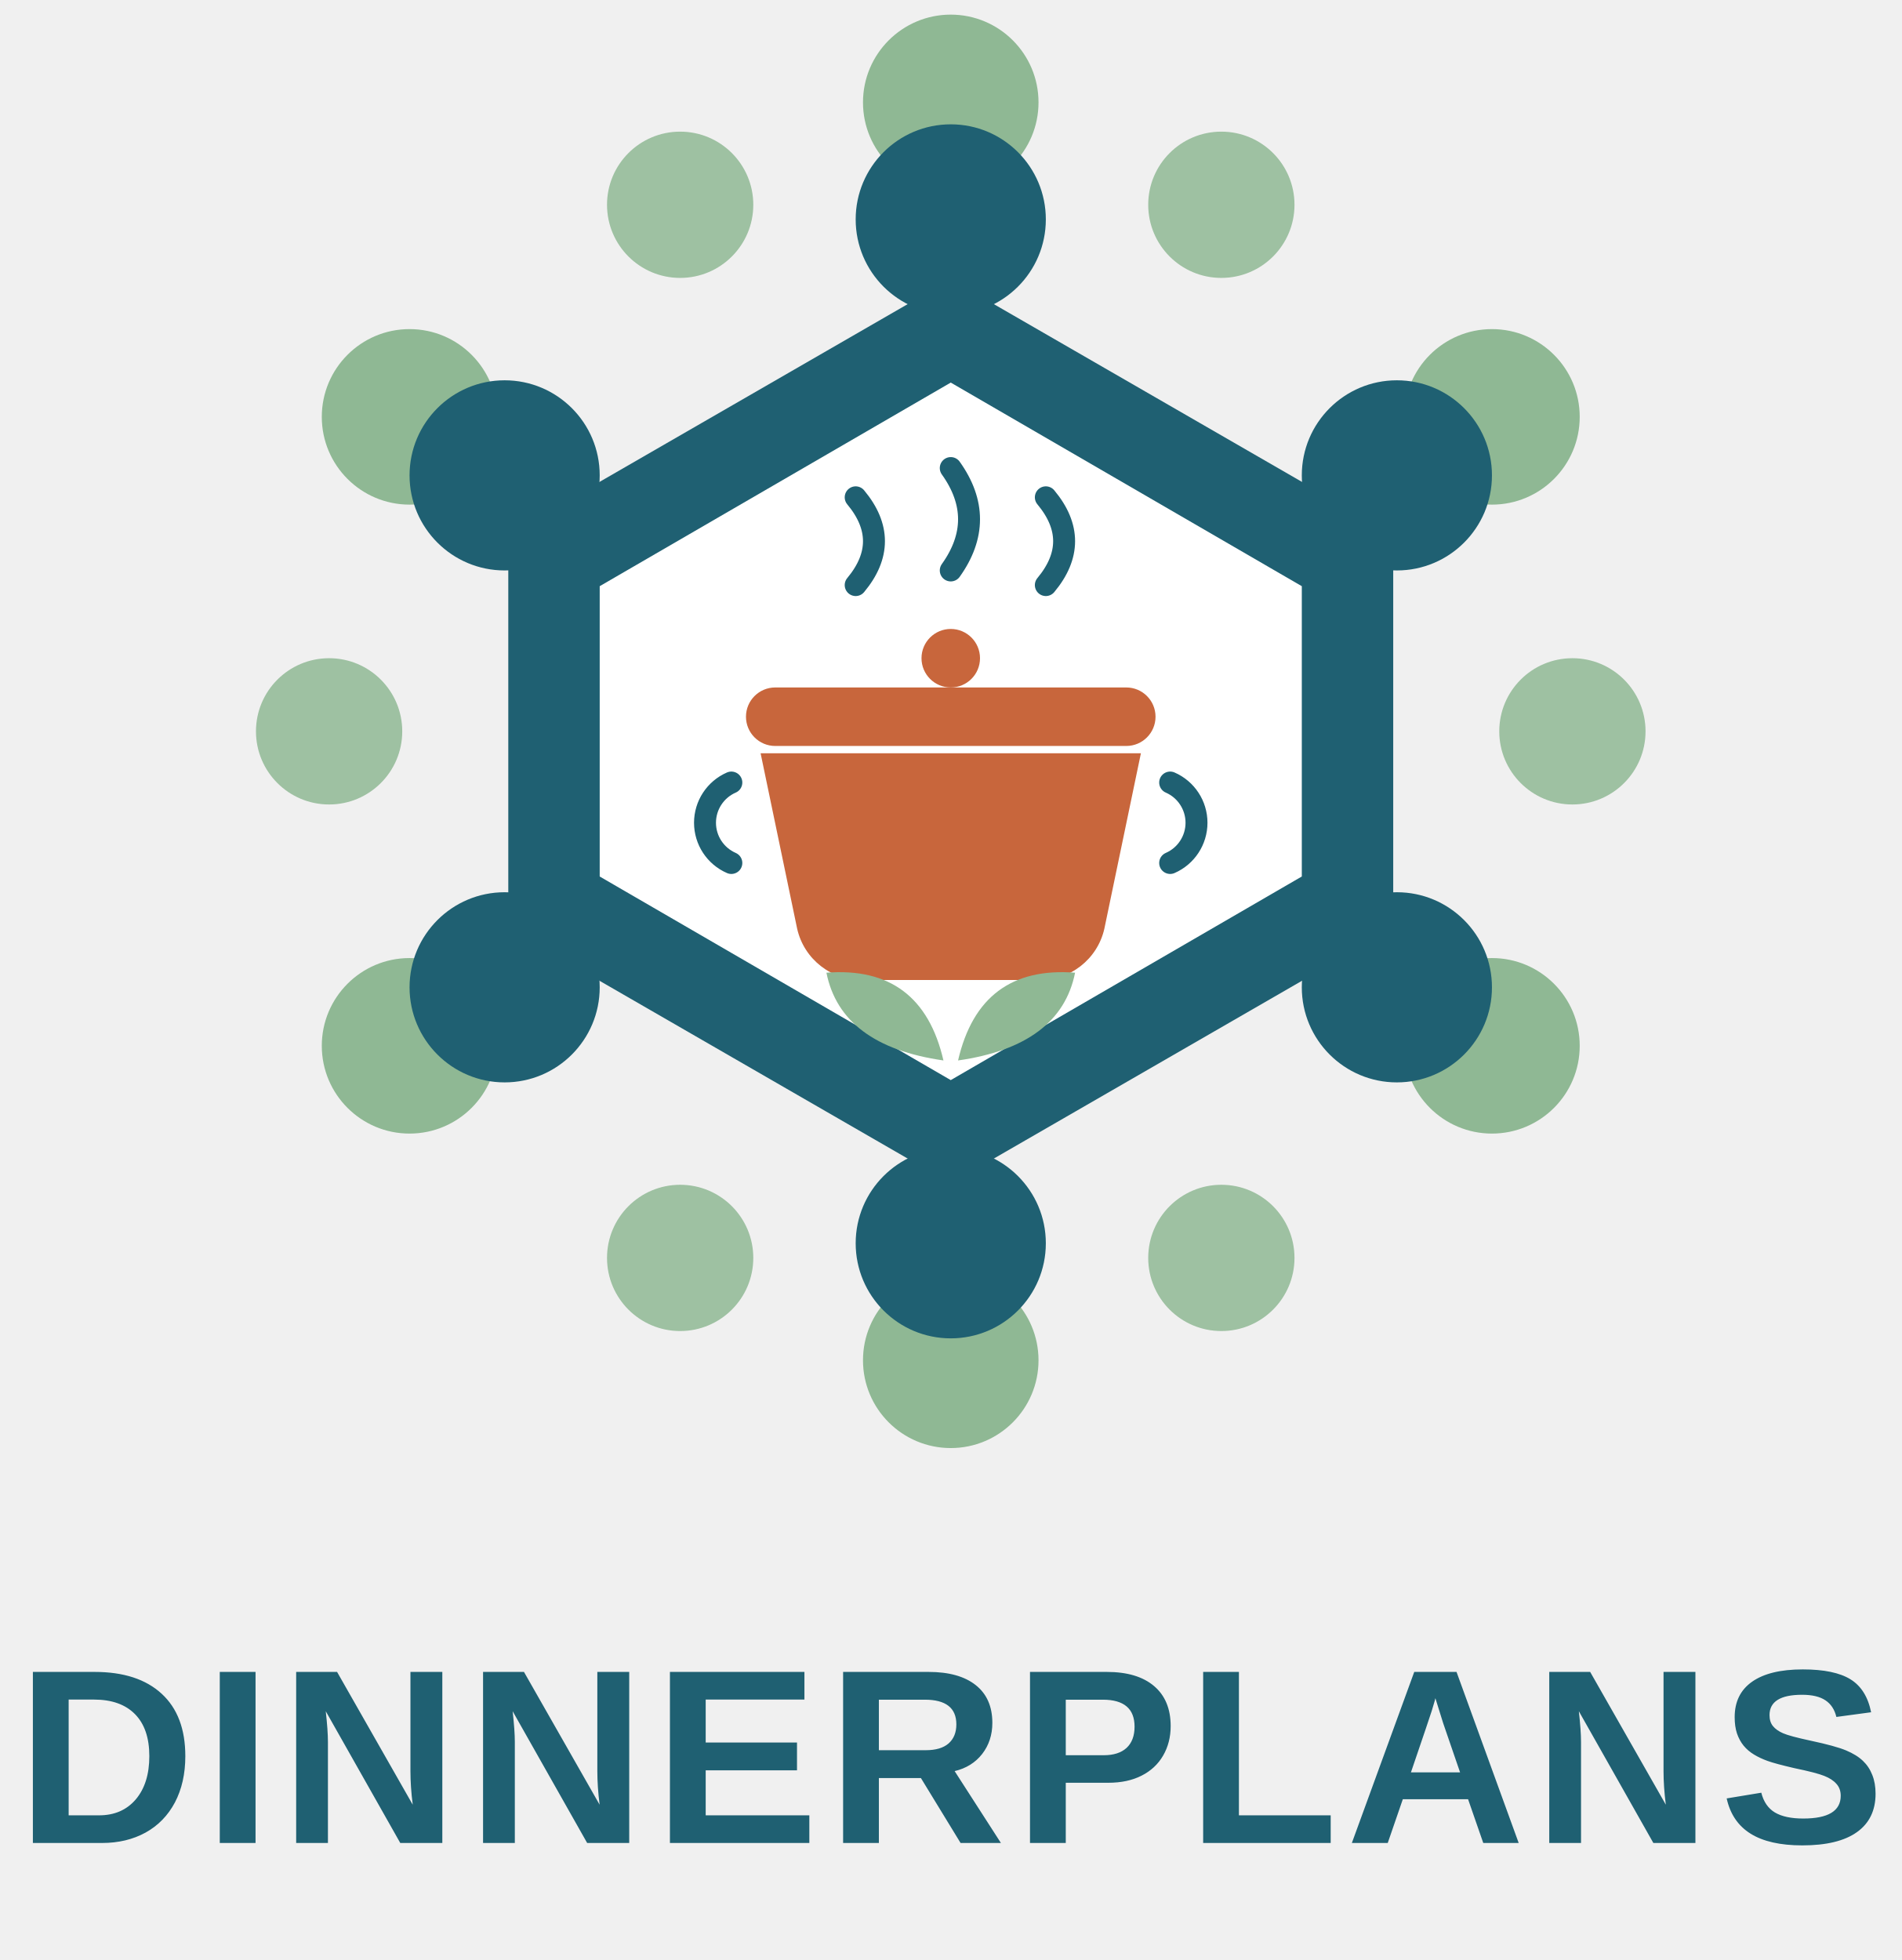
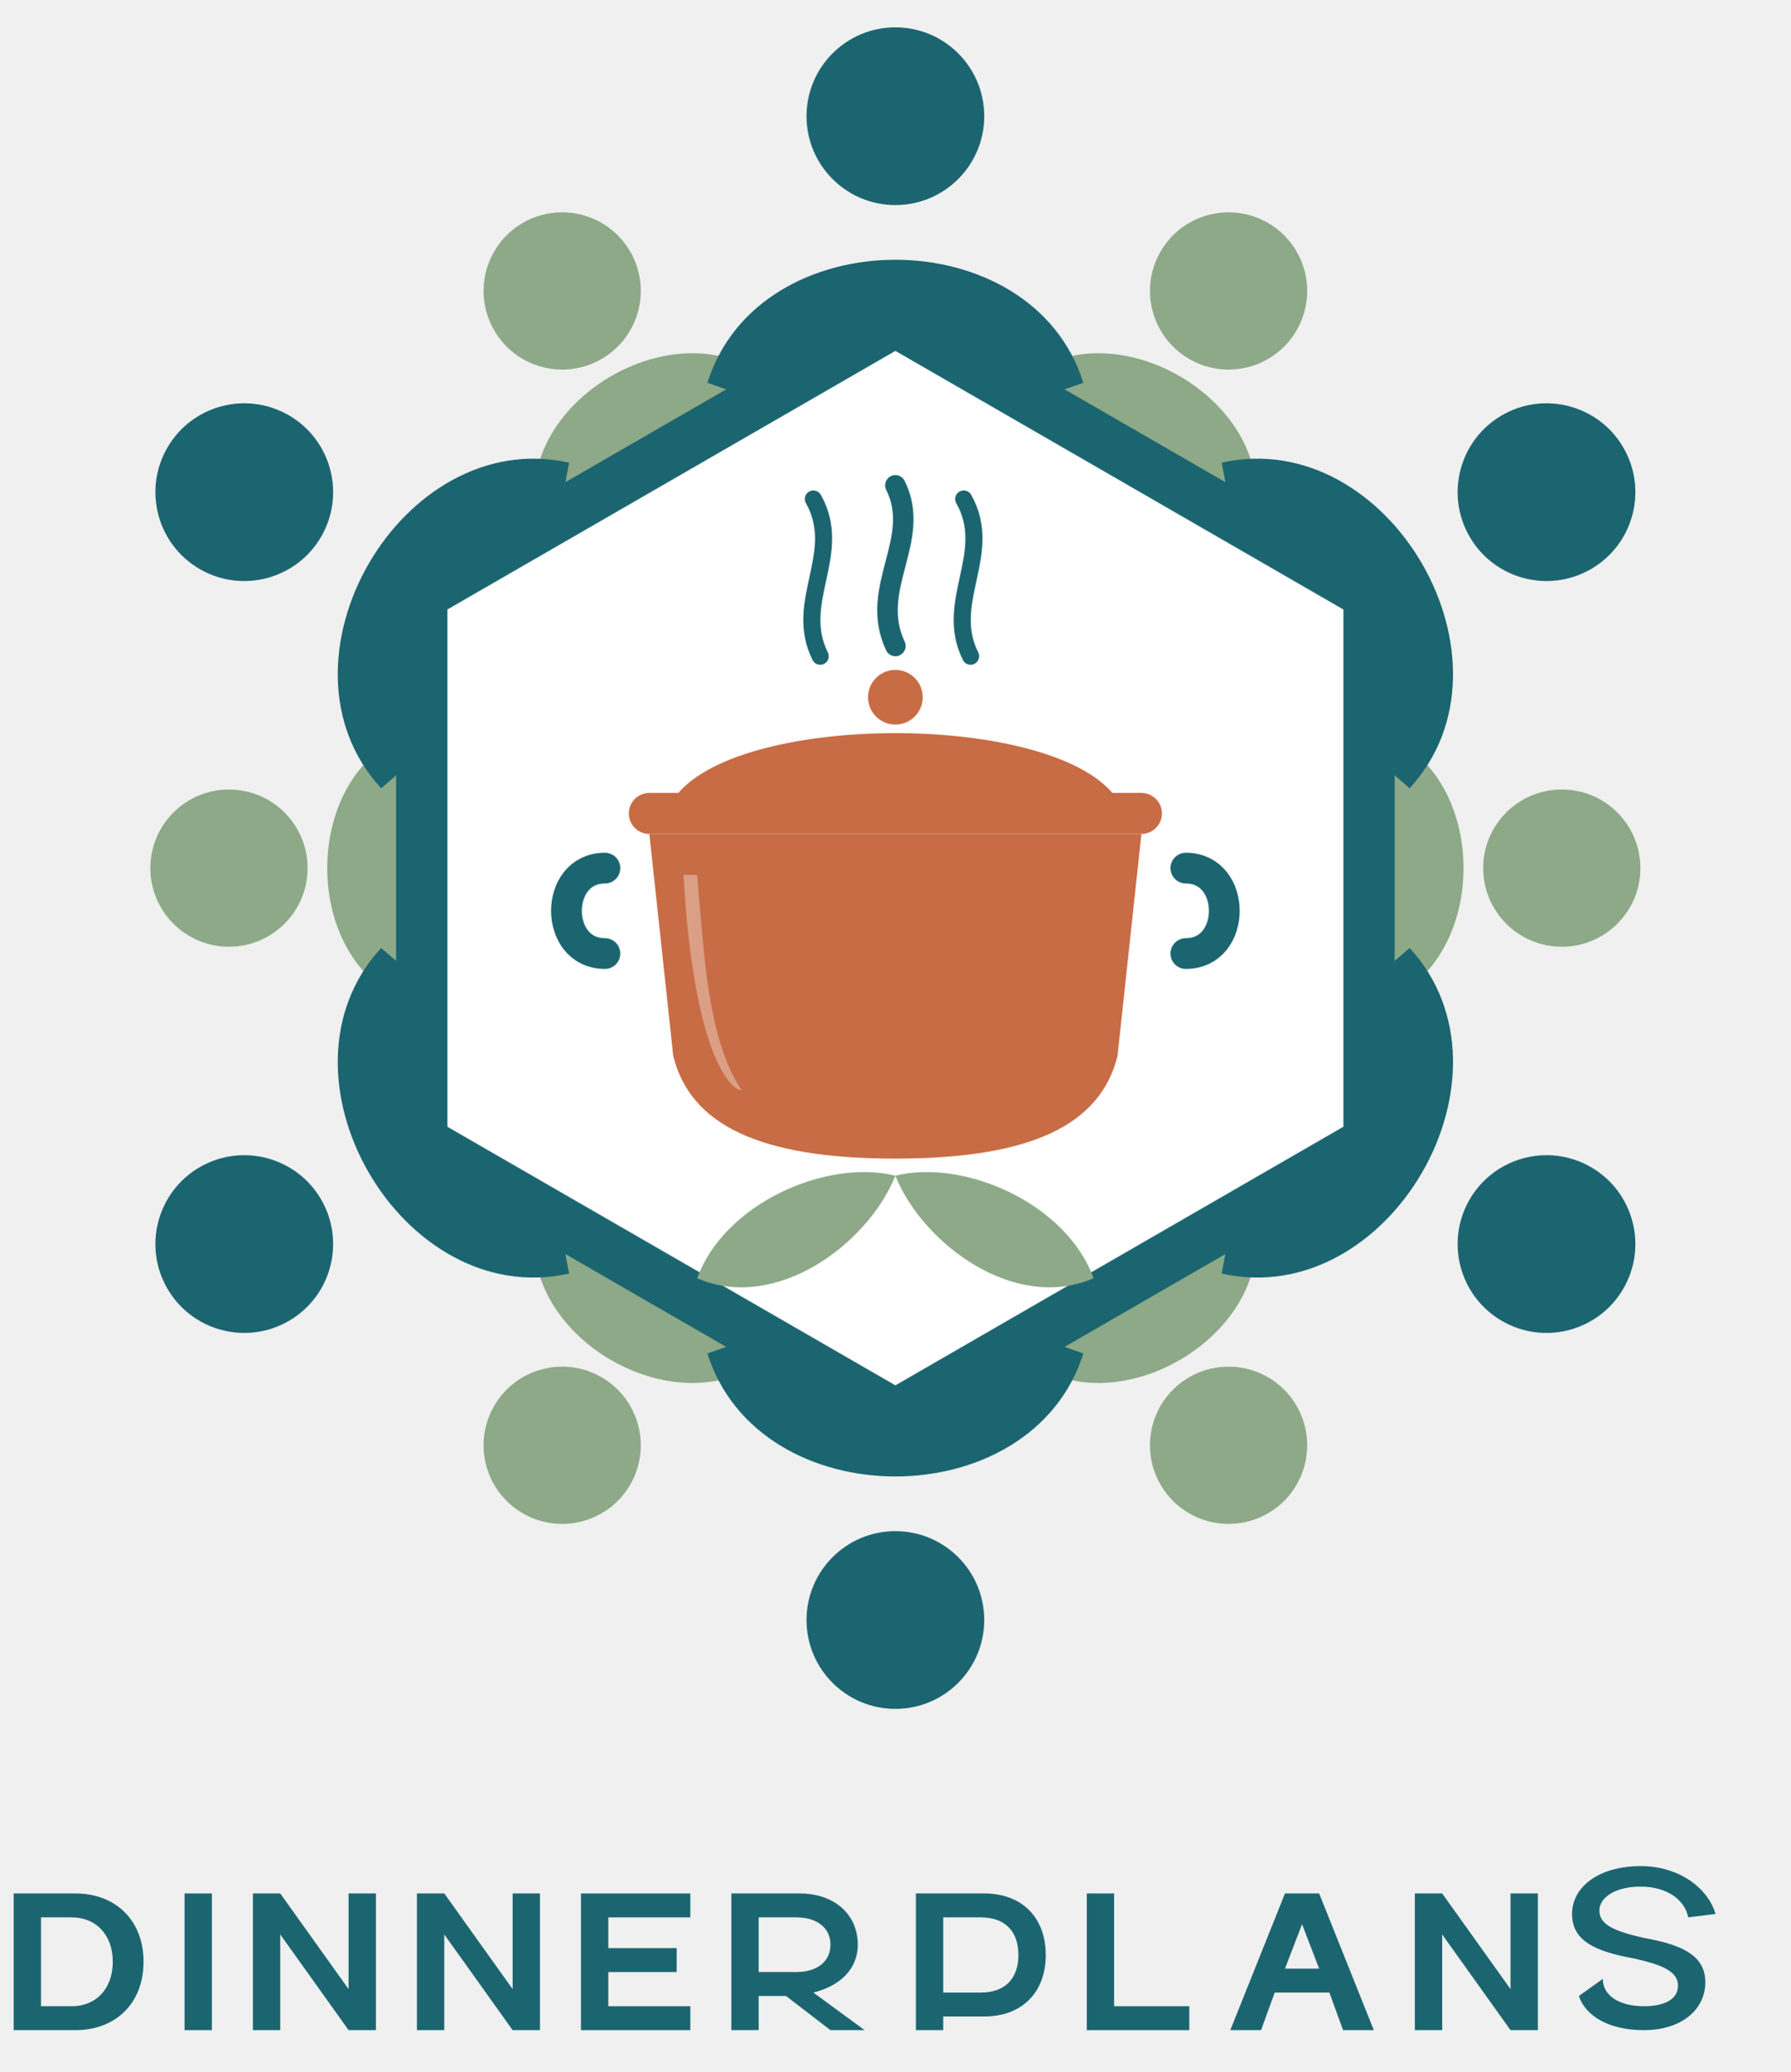
- <svg xmlns="http://www.w3.org/2000/svg" viewBox="0 0 260 268" role="img" aria-label="DinnerPlans">
-   <g transform="translate(30 0)">
-     <g fill="#8fb894">
-       <circle cx="100" cy="14" r="12" />
-       <circle cx="174" cy="57" r="12" />
-       <circle cx="174" cy="143" r="12" />
-       <circle cx="100" cy="186" r="12" />
-       <circle cx="26" cy="143" r="12" />
-       <circle cx="26" cy="57" r="12" />
+ <svg xmlns="http://www.w3.org/2000/svg" viewBox="138 96 524 606" role="img" aria-label="DinnerPlans">
+   <defs>
+     <style>
+       .bg { fill: #FDFCF9; }
+       .teal { fill: #1B6570; }
+       .teal-stroke { stroke: #1B6570; fill: none; stroke-linecap: round; stroke-linejoin: round; }
+       .sage { fill: #8DA987; }
+       .terracotta { fill: #C86C45; }
+       .white { fill: #FFFFFF; }
+     </style>
+   </defs>
+   <g id="logo-mark" transform="translate(0, -20)">
+     <g transform="rotate(30 400 370)">
+       <circle cx="400" cy="175" r="23" class="sage" />
+       <path d="M 360 230 C 370 195, 430 195, 440 230 Z" class="sage" />
    </g>
-     <g fill="#8fb894" opacity="0.85">
-       <circle cx="63" cy="28" r="10" />
-       <circle cx="137" cy="28" r="10" />
-       <circle cx="185" cy="100" r="10" />
-       <circle cx="137" cy="172" r="10" />
-       <circle cx="63" cy="172" r="10" />
-       <circle cx="15" cy="100" r="10" />
+     <g transform="rotate(90 400 370)">
+       <circle cx="400" cy="175" r="23" class="sage" />
+       <path d="M 360 230 C 370 195, 430 195, 440 230 Z" class="sage" />
    </g>
-     <g fill="#1f6072">
-       <circle cx="100" cy="30" r="13" />
-       <circle cx="161" cy="65" r="13" />
-       <circle cx="161" cy="135" r="13" />
-       <circle cx="100" cy="170" r="13" />
-       <circle cx="39" cy="135" r="13" />
-       <circle cx="39" cy="65" r="13" />
+     <g transform="rotate(150 400 370)">
+       <circle cx="400" cy="175" r="23" class="sage" />
+       <path d="M 360 230 C 370 195, 430 195, 440 230 Z" class="sage" />
    </g>
-     <path d="M100 48 L152 78 L152 122 L100 152 L48 122 L48 78 Z" fill="none" stroke="#1f6072" stroke-width="17" stroke-linejoin="round" />
-     <path d="M100 50 L150 79 L150 121 L100 150 L50 121 L50 79 Z" fill="#ffffff" stroke="#1f6072" stroke-width="4" stroke-linejoin="round" />
-     <g fill="none" stroke="#1f6072" stroke-width="3" stroke-linecap="round">
-       <path d="M87 80 q5 -6 0 -12" />
-       <path d="M100 78 q5 -7 0 -14" />
-       <path d="M113 80 q5 -6 0 -12" />
+     <g transform="rotate(210 400 370)">
+       <circle cx="400" cy="175" r="23" class="sage" />
+       <path d="M 360 230 C 370 195, 430 195, 440 230 Z" class="sage" />
    </g>
-     <circle cx="100" cy="90" r="4" fill="#c8663c" />
-     <rect x="72" y="94" width="56" height="8" rx="4" fill="#c8663c" />
-     <path d="M74 103 h52 l-5 24 a9 9 0 0 1 -9 7 h-24 a9 9 0 0 1 -9 -7 Z" fill="#c8663c" />
-     <g fill="none" stroke="#1f6072" stroke-width="3" stroke-linecap="round">
-       <path d="M70 107 a6 6 0 0 0 0 11" />
-       <path d="M130 107 a6 6 0 0 1 0 11" />
+     <g transform="rotate(270 400 370)">
+       <circle cx="400" cy="175" r="23" class="sage" />
+       <path d="M 360 230 C 370 195, 430 195, 440 230 Z" class="sage" />
    </g>
-     <g fill="#8fb894">
-       <path d="M99 145 q-14 -2 -16 -12 q13 -1 16 12 Z" />
-       <path d="M101 145 q14 -2 16 -12 q-13 -1 -16 12 Z" />
+     <g transform="rotate(330 400 370)">
+       <circle cx="400" cy="175" r="23" class="sage" />
+       <path d="M 360 230 C 370 195, 430 195, 440 230 Z" class="sage" />
    </g>
+     <g transform="rotate(0 400 370)">
+       <circle cx="400" cy="150" r="26" class="teal" />
+       <path d="M 345 228 C 360 180, 440 180, 455 228 L 435 235 C 425 200, 375 200, 365 235 Z" class="teal" />
+     </g>
+     <g transform="rotate(60 400 370)">
+       <circle cx="400" cy="150" r="26" class="teal" />
+       <path d="M 345 228 C 360 180, 440 180, 455 228 L 435 235 C 425 200, 375 200, 365 235 Z" class="teal" />
+     </g>
+     <g transform="rotate(120 400 370)">
+       <circle cx="400" cy="150" r="26" class="teal" />
+       <path d="M 345 228 C 360 180, 440 180, 455 228 L 435 235 C 425 200, 375 200, 365 235 Z" class="teal" />
+     </g>
+     <g transform="rotate(180 400 370)">
+       <circle cx="400" cy="150" r="26" class="teal" />
+       <path d="M 345 228 C 360 180, 440 180, 455 228 L 435 235 C 425 200, 375 200, 365 235 Z" class="teal" />
+     </g>
+     <g transform="rotate(240 400 370)">
+       <circle cx="400" cy="150" r="26" class="teal" />
+       <path d="M 345 228 C 360 180, 440 180, 455 228 L 435 235 C 425 200, 375 200, 365 235 Z" class="teal" />
+     </g>
+     <g transform="rotate(300 400 370)">
+       <circle cx="400" cy="150" r="26" class="teal" />
+       <path d="M 345 228 C 360 180, 440 180, 455 228 L 435 235 C 425 200, 375 200, 365 235 Z" class="teal" />
+     </g>
+     <polygon points="538.6,290 538.6,450 400,530 261.4,450 261.4,290 400,210" class="white" stroke="#1B6570" stroke-width="15" stroke-linejoin="round" />
+     <path d="M 315 370 C 300 370, 300 395, 315 395" class="teal-stroke" stroke-width="9" />
+     <path d="M 485 370 C 500 370, 500 395, 485 395" class="teal-stroke" stroke-width="9" />
+     <path d="M 328 360 L 472 360 L 465 425 C 460 445, 440 455, 400 455 C 360 455, 340 445, 335 425 Z" class="terracotta" />
+     <path d="M 342 372 C 344 395, 345 420, 355 435 C 352 435, 341 425, 338 372 Z" fill="#FFFFFF" opacity="0.35" />
+     <rect x="322" y="348" width="156" height="12" rx="6" class="terracotta" />
+     <path d="M 335 350 C 352 324, 448 324, 465 350 Z" class="terracotta" />
+     <circle cx="400" cy="320" r="8" class="terracotta" />
+     <path d="M 378 308 C 370 292, 385 278, 376 262" class="teal-stroke" stroke-width="5" />
+     <path d="M 400 305 C 392 288, 408 274, 400 258" class="teal-stroke" stroke-width="6" />
+     <path d="M 422 308 C 414 292, 429 278, 420 262" class="teal-stroke" stroke-width="5" />
+     <path d="M 400 460 C 380 455, 350 468, 342 490 C 365 500, 392 480, 400 460 Z" class="sage" />
+     <path d="M 400 460 C 420 455, 450 468, 458 490 C 435 500, 408 480, 400 460 Z" class="sage" />
  </g>
-   <text x="130" y="252" text-anchor="middle" fill="#1f6072" direction="ltr" style="direction:ltr;unicode-bidi:isolate" font-family="Rubik, Assistant, Arial, system-ui, sans-serif" font-size="34" font-weight="600" letter-spacing="1">DINNERPLANS</text>
+   <g id="brand-text" fill="#1B6570" transform="translate(142, 690)">
+     <path d="M 0,-40 L 18,-40 C 30,-40, 38,-32, 38,-20 C 38,-8, 30,0, 18,0 L 0,0 Z M 8,-33 L 8,-7 L 17,-7 C 24,-7, 29,-12, 29,-20 C 29,-28, 24,-33, 17,-33 Z" />
+     <path d="M 50,-40 L 58,-40 L 58,0 L 50,0 Z" />
+     <path d="M 70,-40 L 78,-40 L 98,-12 L 98,-40 L 106,-40 L 106,0 L 98,0 L 78,-28 L 78,0 L 70,0 Z" />
+     <path d="M 118,-40 L 126,-40 L 146,-12 L 146,-40 L 154,-40 L 154,0 L 146,0 L 126,-28 L 126,0 L 118,0 Z" />
+     <path d="M 166,-40 L 198,-40 L 198,-33 L 174,-33 L 174,-24 L 194,-24 L 194,-17 L 174,-17 L 174,-7 L 198,-7 L 198,0 L 166,0 Z" />
+     <path d="M 210,-40 L 230,-40 C 240,-40, 247,-34, 247,-25 C 247,-18, 242,-13, 234,-11 L 249,0 L 239,0 L 226,-10 L 218,-10 L 218,0 L 210,0 Z M 218,-33 L 218,-17 L 229,-17 C 235,-17, 239,-20, 239,-25 C 239,-30, 235,-33, 229,-33 Z" />
+     <path d="M 264,-40 L 284,-40 C 295,-40, 302,-33, 302,-22 C 302,-11, 295,-4, 284,-4 L 272,-4 L 272,0 L 264,0 Z M 272,-33 L 272,-11 L 283,-11 C 290,-11, 294,-15, 294,-22 C 294,-29, 290,-33, 283,-33 Z" />
+     <path d="M 314,-40 L 322,-40 L 322,-7 L 344,-7 L 344,0 L 314,0 Z" />
+     <path d="M 372,-40 L 382,-40 L 398,0 L 389,0 L 385,-11 L 369,-11 L 365,0 L 356,0 Z M 372,-18 L 382,-18 L 377,-31 Z" />
+     <path d="M 410,-40 L 418,-40 L 438,-12 L 438,-40 L 446,-40 L 446,0 L 438,0 L 418,-28 L 418,0 L 410,0 Z" />
+     <path d="M 458,-10 C 460,-4, 467,0, 477,0 C 488,0, 495,-6, 495,-14 C 495,-22, 488,-25, 477,-27 C 468,-29, 464,-31, 464,-35 C 464,-39, 469,-42, 476,-42 C 484,-42, 489,-38, 490,-33 L 498,-34 C 496,-41, 488,-48, 476,-48 C 464,-48, 456,-42, 456,-34 C 456,-26, 463,-23, 474,-21 C 483,-19, 487,-17, 487,-13 C 487,-9, 483,-7, 477,-7 C 470,-7, 465,-10, 465,-15 Z" />
+   </g>
</svg>
